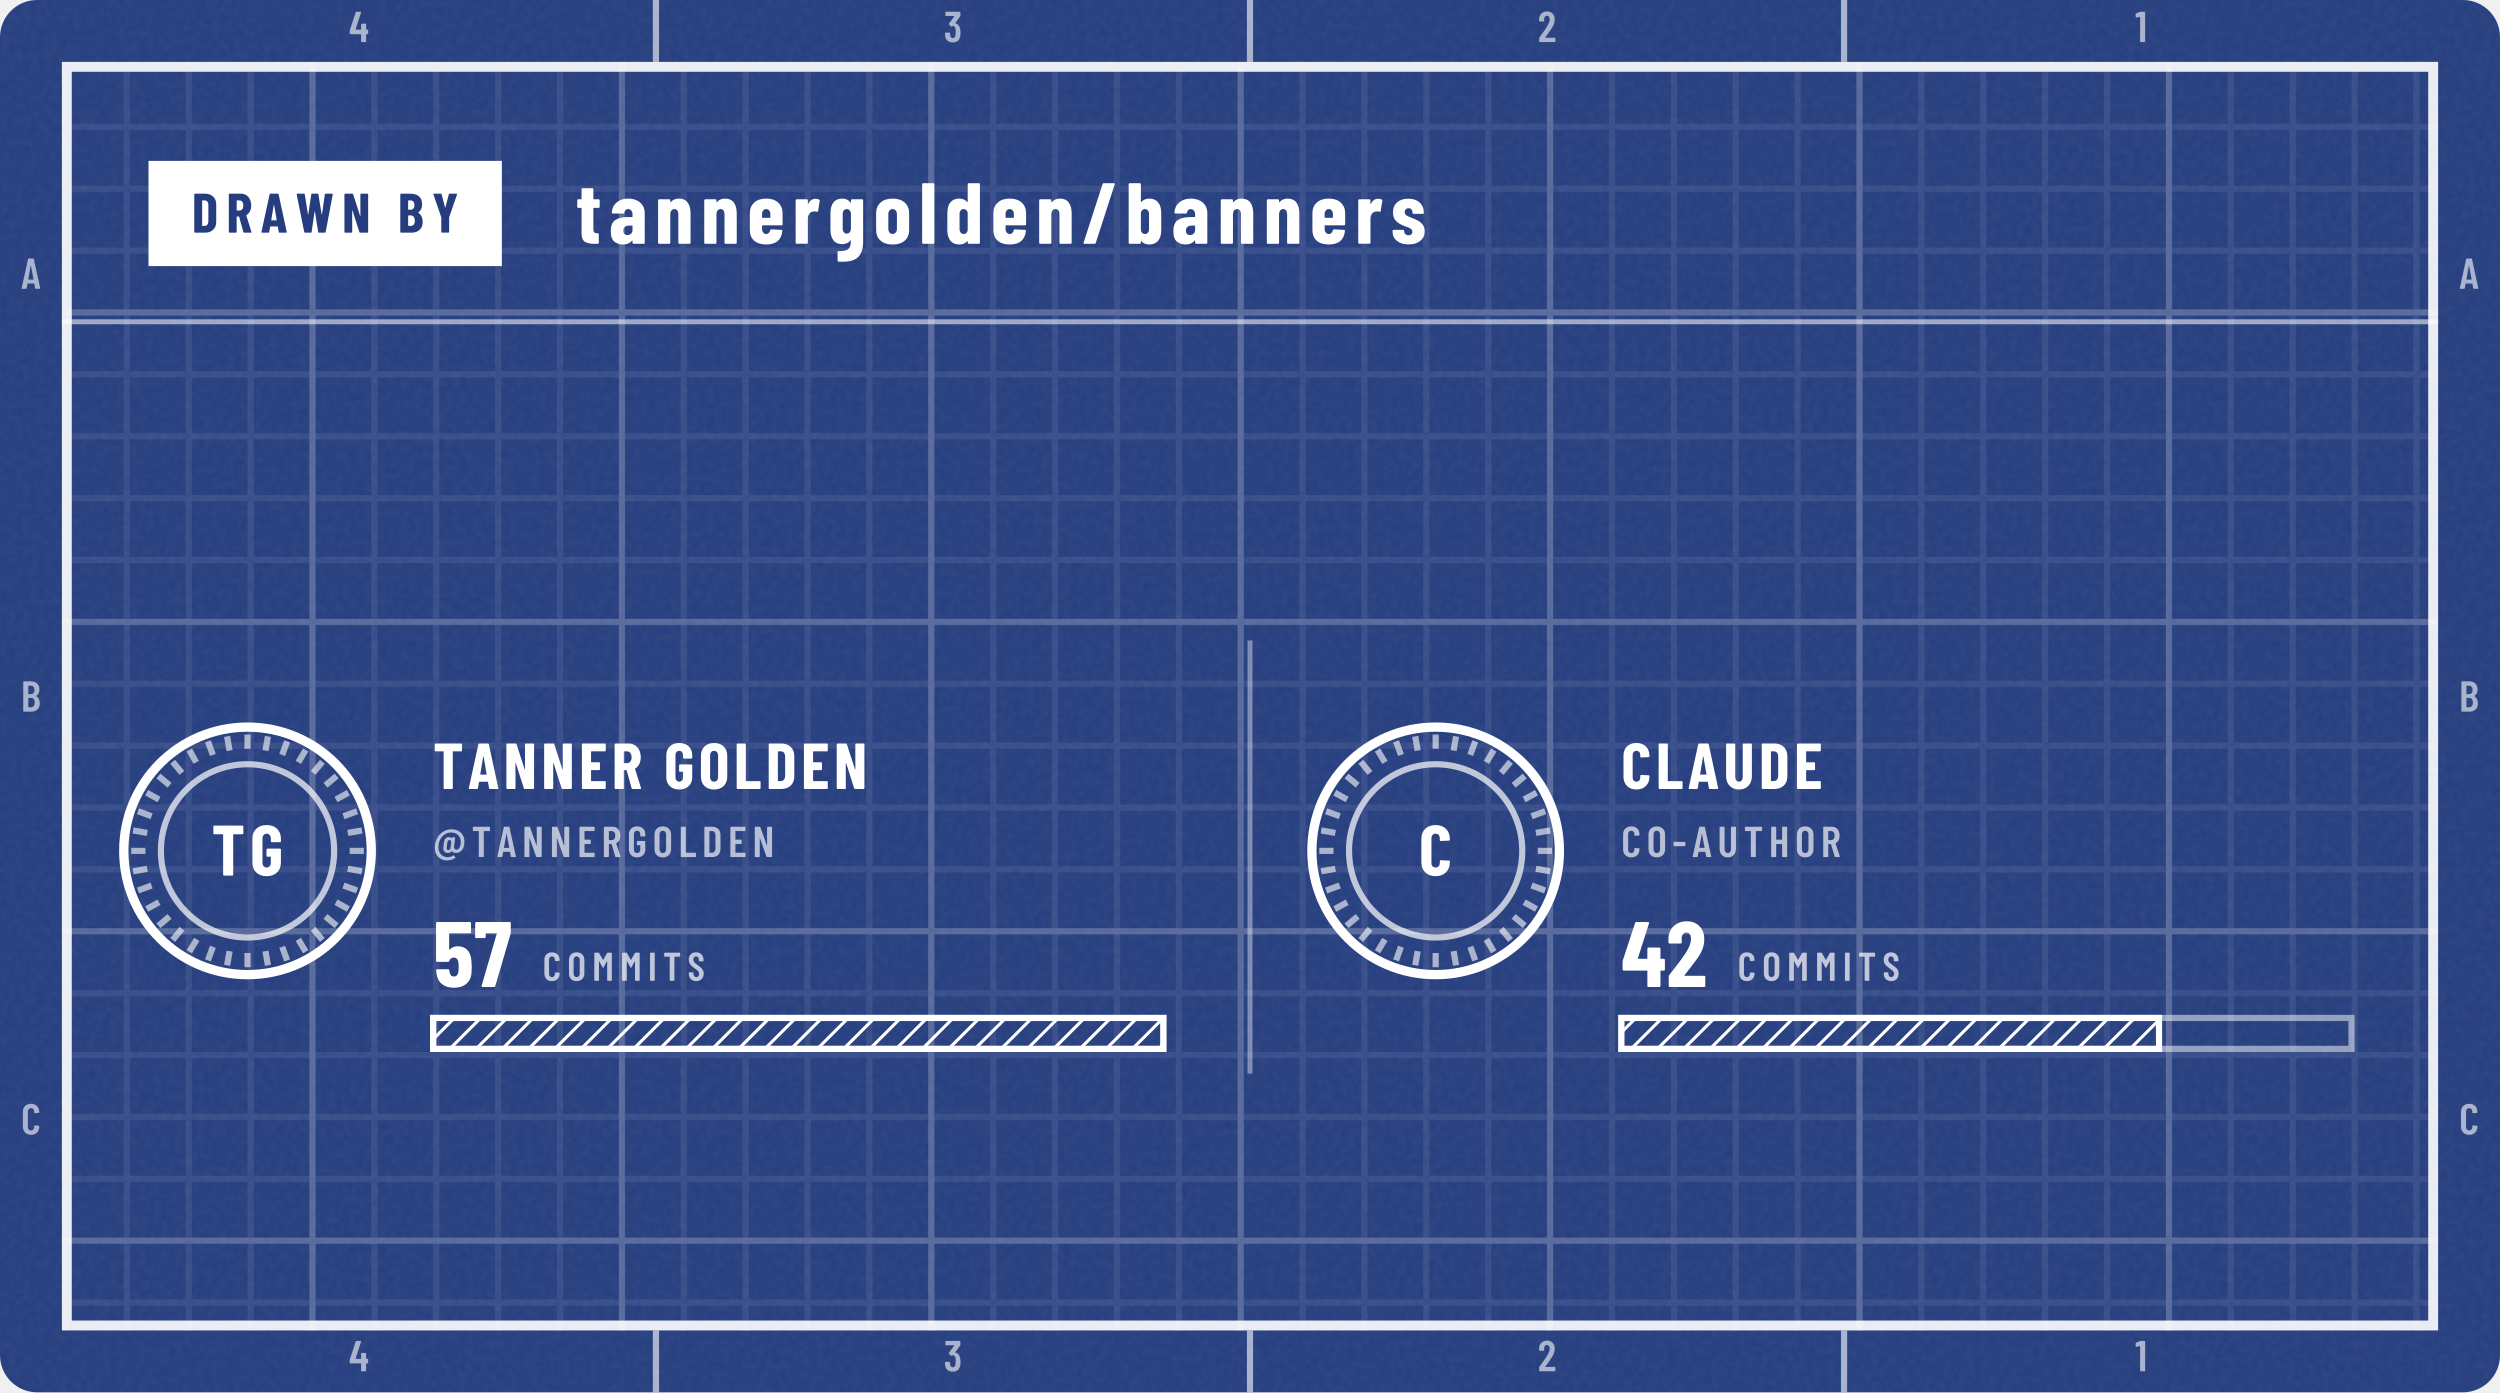
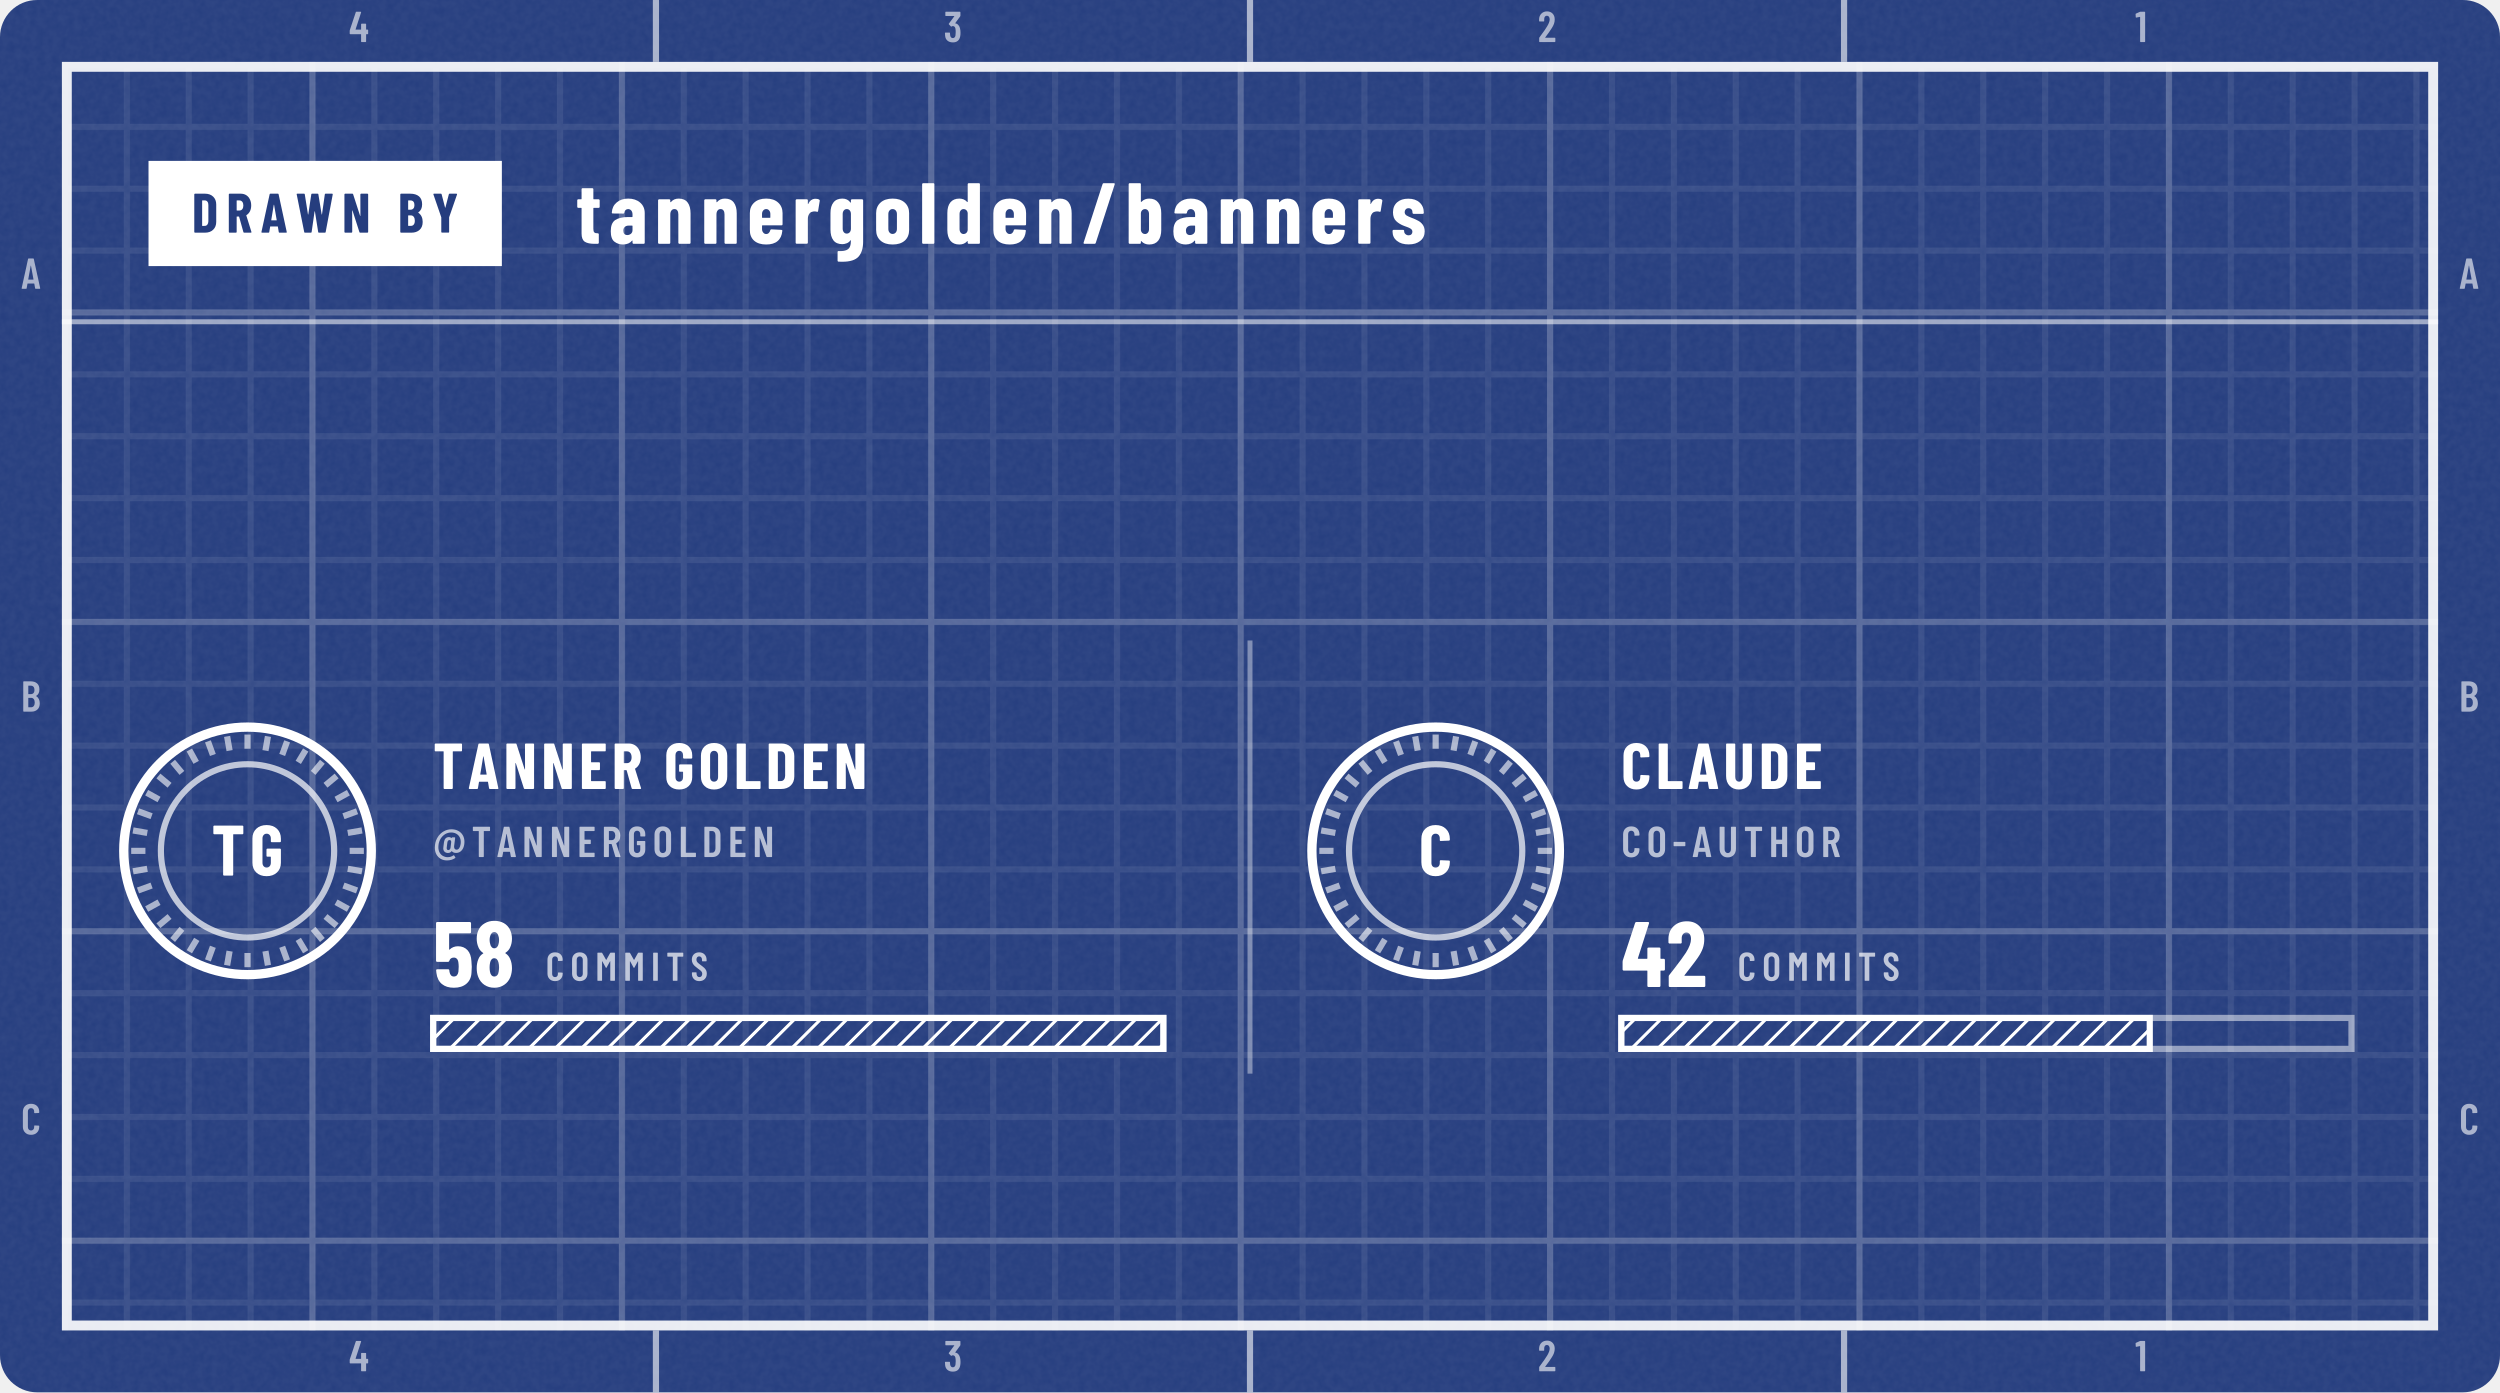
<svg xmlns="http://www.w3.org/2000/svg" width="404" height="225" viewBox="0 0 404 225" role="img" aria-labelledby="t d">
  <defs>
    <clipPath id="kc1">
      <rect x="0" y="0" width="404" height="225" rx="6" />
    </clipPath>
    <filter id="kn2" x="0" y="0" width="100%" height="100%">
      <feTurbulence type="fractalNoise" baseFrequency=".85" numOctaves="2" stitchTiles="stitch" />
      <feColorMatrix values="0 0 0 0 1 0 0 0 0 1 0 0 0 0 1 0 0 0 0.06 0" />
    </filter>
    <pattern id="kp3" width="10" height="10" patternUnits="userSpaceOnUse">
      <path d="M10 .5H.5V10" fill="none" stroke="#FFFFFF" stroke-opacity="0.075" />
    </pattern>
    <pattern id="kp4" width="50" height="50" patternUnits="userSpaceOnUse">
      <path d="M50 .5H.5V50" fill="none" stroke="#FFFFFF" stroke-opacity="0.16" />
    </pattern>
    <clipPath id="kc5">
      <rect x="10" y="10" width="384" height="205" />
    </clipPath>
    <pattern id="kh6" width="3" height="3" patternUnits="userSpaceOnUse" patternTransform="rotate(45)">
      <path d="M0 0V3" stroke="#FFFFFF" stroke-width="1" stroke-opacity="1" />
    </pattern>
    <path id="m45" d="M27 263V339Q27 344 30 348Q34 351 39 351H286Q291 351 294 348Q298 344 298 339V263Q298 258 294 254Q291 251 286 251H39Q34 251 30 254Q27 258 27 263Z" />
    <path id="m49" d="M122 700H218Q223 700 226 696Q230 693 230 688V12Q230 7 226 4Q223 0 218 0H126Q121 0 118 4Q114 7 114 12V576Q114 578 112 580Q111 582 109 581L27 565H24Q13 565 13 576L10 643Q10 653 18 657L107 697Q114 700 122 700Z" />
    <path id="m50" d="M173 100H392Q397 100 400 96Q404 93 404 88V12Q404 7 400 4Q397 0 392 0H43Q38 0 34 4Q31 7 31 12V92Q31 101 36 107L75 160Q114 212 152 266Q189 320 215 363Q273 459 273 522Q273 562 256 585Q238 608 209 608Q180 608 163 586Q146 563 147 526V487Q147 482 144 478Q140 475 135 475H41Q36 475 32 478Q29 482 29 487V530Q33 610 84 659Q134 708 214 708Q293 708 342 656Q390 605 390 521Q390 471 373 422Q356 373 319 317Q294 277 260 229Q225 181 214 166Q184 126 170 106Q168 104 169 102Q170 100 173 100Z" />
    <path id="m51" d="M387 218Q387 169 380 134Q368 66 326 29Q283 -8 210 -8Q134 -8 86 32Q38 73 32 143Q30 165 28 207Q28 219 40 219H132Q144 219 144 207Q146 173 148 156Q153 125 169 108Q185 92 210 92Q234 92 250 108Q266 123 271 152Q276 182 276 230Q276 281 269 315Q263 341 248 355Q233 369 210 369Q195 369 183 360Q177 356 174 356Q172 356 166 360L119 408Q115 412 115 417Q115 421 118 425L243 595Q245 597 244 599Q242 601 239 601H49Q44 601 40 604Q37 608 37 613V688Q37 693 40 696Q44 700 49 700H373Q378 700 382 696Q385 693 385 688V609Q385 602 380 594L266 438Q262 432 268 431Q309 426 338 392Q368 358 378 307Q387 267 387 218Z" />
    <path id="m52" d="M443 275V194Q443 189 440 186Q436 182 431 182H401Q396 182 396 177V12Q396 7 392 4Q389 0 384 0H292Q287 0 284 4Q280 7 280 12V177Q280 182 275 182H29Q24 182 20 186Q17 189 17 194V259Q17 268 19 274L158 690Q161 700 171 700H271Q277 700 280 696Q283 693 281 686L153 293Q152 287 157 287H275Q280 287 280 292V412Q280 417 284 420Q287 424 292 424H384Q389 424 392 420Q396 417 396 412V292Q396 287 401 287H431Q436 287 440 284Q443 280 443 275Z" />
    <path id="m64" d="M722 352Q722 327 719 301Q706 204 655 150Q604 95 529 95Q465 95 431 135Q427 138 424 134Q409 113 387 104Q365 94 343 94Q292 94 262 124Q233 154 233 201Q233 218 238 250L242 283Q244 307 250 347Q268 461 367 461Q380 461 394 456Q409 451 421 440Q428 435 428 442V444Q429 455 441 455H497Q509 455 508 442L484 258Q483 252 483 240Q483 206 499 188Q515 170 541 170Q577 170 602 206Q626 243 634 303Q637 326 637 346Q637 413 609 463Q581 513 530 540Q480 567 414 567Q342 567 279 530Q216 492 174 426Q132 359 122 275Q119 251 119 229Q119 156 149 104Q179 51 228 24Q277 -3 333 -3Q408 -3 468 39Q473 42 476 42Q482 42 485 36L511 -6Q513 -9 513 -14Q513 -19 508 -23Q472 -48 424 -63Q375 -78 319 -78Q239 -78 175 -42Q111 -5 74 62Q38 130 38 221Q38 253 42 280Q55 384 109 466Q163 549 246 595Q328 641 422 641Q510 641 578 605Q646 569 684 504Q722 438 722 352ZM400 212 403 233 404 243 414 326 416 343Q419 365 408 379Q398 393 379 393Q360 393 346 379Q332 365 329 343L326 322Q320 283 320 276L312 212Q311 188 321 174Q331 161 350 161Q369 161 382 175Q396 189 400 212Z" />
    <path id="m65" d="M325 11 306 116Q306 121 300 121H154Q148 121 148 116L129 11Q128 0 116 0H25Q11 0 14 13L162 689Q164 700 175 700H281Q292 700 294 689L442 13V9Q442 0 431 0H338Q326 0 325 11ZM171 212H282Q288 212 287 217L229 533Q228 536 226 536Q224 536 223 533L166 217Q165 212 171 212Z" />
    <path id="m66" d="M242 0H66Q61 0 58 4Q54 7 54 12V688Q54 693 58 696Q61 700 66 700H224Q319 700 373 652Q427 604 427 512Q427 409 354 365Q349 362 352 359Q391 334 413 292Q435 250 435 192Q435 100 382 50Q328 0 242 0ZM170 595V409Q170 404 175 404H226Q267 404 290 429Q313 454 313 500Q313 548 290 574Q267 600 226 600H175Q170 600 170 595ZM319 208Q319 260 296 290Q273 319 233 319H175Q170 319 170 314V106Q170 101 175 101H233Q273 101 296 129Q319 157 319 208Z" />
    <path id="m67" d="M42 180V521Q42 607 94 658Q145 708 230 708Q316 708 368 658Q420 607 420 521V509Q420 504 416 500Q413 496 408 496L315 492Q303 492 303 504V529Q303 564 283 586Q263 608 230 608Q198 608 178 586Q158 564 158 529V171Q158 136 178 114Q198 92 230 92Q263 92 283 114Q303 136 303 171V196Q303 201 306 204Q310 208 315 208L408 204Q413 204 416 200Q420 197 420 192V180Q420 95 368 44Q316 -8 230 -8Q145 -8 94 44Q42 95 42 180Z" />
    <path id="m68" d="M54 12V688Q54 693 58 696Q61 700 66 700H237Q323 700 374 648Q426 596 426 509V191Q426 104 374 52Q323 0 237 0H66Q61 0 58 4Q54 7 54 12ZM175 100 235 101Q268 101 288 128Q309 154 310 198V502Q310 547 290 574Q269 600 234 600H175Q170 600 170 595V105Q170 100 175 100Z" />
    <path id="m69" d="M391 600H175Q170 600 170 595V406Q170 401 175 401H303Q308 401 312 398Q315 394 315 389V312Q315 307 312 304Q308 300 303 300H175Q170 300 170 295V105Q170 100 175 100H391Q396 100 400 96Q403 93 403 88V12Q403 7 400 4Q396 0 391 0H66Q61 0 58 4Q54 7 54 12V688Q54 693 58 696Q61 700 66 700H391Q396 700 400 696Q403 693 403 688V612Q403 607 400 604Q396 600 391 600Z" />
    <path id="m71" d="M42 173V527Q42 609 94 658Q145 708 230 708Q315 708 368 658Q420 609 420 526V487Q420 482 416 478Q413 475 408 475H316Q311 475 308 478Q304 482 304 487V528Q304 564 284 586Q263 608 230 608Q197 608 177 586Q157 564 157 528V172Q157 136 177 114Q197 92 230 92Q263 92 284 114Q304 136 304 172V268Q304 273 299 273H238Q233 273 230 276Q226 280 226 285V358Q226 363 230 366Q233 370 238 370H408Q413 370 416 366Q420 363 420 358V173Q420 91 368 42Q315 -8 230 -8Q145 -8 94 42Q42 91 42 173Z" />
    <path id="m72" d="M319 700H411Q416 700 420 696Q423 693 423 688V12Q423 7 420 4Q416 0 411 0H319Q314 0 310 4Q307 7 307 12V295Q307 300 302 300H175Q170 300 170 295V12Q170 7 166 4Q163 0 158 0H66Q61 0 58 4Q54 7 54 12V688Q54 693 58 696Q61 700 66 700H158Q163 700 166 696Q170 693 170 688V406Q170 401 175 401H302Q307 401 307 406V688Q307 693 310 696Q314 700 319 700Z" />
    <path id="m73" d="M54 12V688Q54 693 58 696Q61 700 66 700H158Q163 700 166 696Q170 693 170 688V12Q170 7 166 4Q163 0 158 0H66Q61 0 58 4Q54 7 54 12Z" />
    <path id="m76" d="M54 12V688Q54 693 58 696Q61 700 66 700H158Q163 700 166 696Q170 693 170 688V105Q170 100 175 100H391Q396 100 400 96Q403 93 403 88V12Q403 7 400 4Q396 0 391 0H66Q61 0 58 4Q54 7 54 12Z" />
    <path id="m77" d="M383 700H475Q480 700 484 696Q487 693 487 688V12Q487 7 484 4Q480 0 475 0H383Q378 0 374 4Q371 7 371 12V484Q371 488 369 488Q367 488 365 485L278 327Q273 319 269 319Q265 319 260 327L173 485Q171 488 169 488Q167 488 167 484V12Q167 7 164 4Q160 0 155 0H63Q58 0 54 4Q51 7 51 12V688Q51 693 54 696Q58 700 63 700H155Q165 700 170 692L267 521Q270 517 273 521L368 692Q373 700 383 700Z" />
    <path id="m78" d="M350 700H441Q446 700 450 696Q453 693 453 688V12Q453 7 450 4Q446 0 441 0H336Q326 0 323 10L174 434Q173 437 170 436Q168 436 168 433L169 12Q169 7 166 4Q162 0 157 0H66Q61 0 58 4Q54 7 54 12V688Q54 693 58 696Q61 700 66 700H169Q179 700 182 690L332 269Q333 266 336 266Q338 267 338 270V688Q338 693 342 696Q345 700 350 700Z" />
    <path id="m79" d="M42 182V518Q42 604 94 656Q147 708 233 708Q319 708 372 656Q425 604 425 518V182Q425 96 372 44Q319 -8 233 -8Q147 -8 94 44Q42 96 42 182ZM309 177V523Q309 561 288 584Q267 608 233 608Q199 608 178 584Q158 561 158 523V177Q158 139 178 116Q199 92 233 92Q267 92 288 116Q309 139 309 177Z" />
    <path id="m82" d="M318 10 233 297Q231 301 228 301H175Q170 301 170 296V12Q170 7 166 4Q163 0 158 0H66Q61 0 58 4Q54 7 54 12V688Q54 693 58 696Q61 700 66 700H254Q307 700 348 674Q388 649 410 602Q433 556 433 496Q433 434 409 389Q385 344 342 321Q338 320 339 315L437 14Q438 12 438 9Q438 0 427 0H331Q321 0 318 10ZM170 595V396Q170 391 175 391H236Q272 391 294 419Q317 447 317 495Q317 543 294 572Q272 600 236 600H175Q170 600 170 595Z" />
    <path id="m83" d="M34 173V199Q34 204 38 208Q41 211 46 211H137Q142 211 146 208Q149 204 149 199V179Q149 140 168 116Q188 92 219 92Q250 92 270 114Q290 137 290 174Q290 200 279 219Q268 238 248 255Q228 272 184 304Q134 340 104 368Q73 396 52 436Q32 475 32 527Q32 610 82 659Q132 708 214 708Q297 708 348 656Q399 605 399 520V496Q399 491 396 488Q392 484 387 484H297Q292 484 288 488Q285 491 285 496V522Q285 561 266 584Q246 608 214 608Q184 608 165 586Q146 565 146 527Q146 491 166 466Q187 441 247 397Q308 352 339 324Q370 295 387 261Q404 227 404 180Q404 95 353 44Q302 -8 219 -8Q136 -8 85 42Q34 92 34 173Z" />
    <path id="m84" d="M425 688V612Q425 607 422 604Q418 600 413 600H286Q281 600 281 595V12Q281 7 278 4Q274 0 269 0H177Q172 0 168 4Q165 7 165 12V595Q165 600 160 600H40Q35 600 32 604Q28 607 28 612V688Q28 693 32 696Q35 700 40 700H413Q418 700 422 696Q425 693 425 688Z" />
    <path id="m85" d="M50 194V688Q50 693 54 696Q57 700 62 700H154Q159 700 162 696Q166 693 166 688V182Q166 142 186 117Q206 92 239 92Q272 92 292 117Q312 142 312 182V688Q312 693 316 696Q319 700 324 700H416Q421 700 424 696Q428 693 428 688V194Q428 103 376 48Q324 -8 239 -8Q153 -8 102 48Q50 103 50 194Z" />
    <path id="n47" d="M18 14 237 690Q240 700 250 700H367Q373 700 376 696Q379 693 377 686L158 10Q155 0 145 0H28Q22 0 19 4Q16 7 18 14Z" />
    <path id="n50" d="M200 121H409Q414 121 418 118Q421 114 421 109V12Q421 7 418 4Q414 0 409 0H39Q34 0 30 4Q27 7 27 12V113Q27 122 32 128Q72 181 88 200Q176 313 213 371Q267 457 267 516Q267 550 254 568Q240 587 217 587Q194 587 180 568Q166 550 167 521V480Q167 475 164 472Q160 468 155 468H36Q31 468 28 472Q24 475 24 480V527Q28 609 83 658Q138 708 223 708Q307 708 358 655Q410 602 410 515Q410 463 394 416Q377 369 340 315Q312 274 244 187L197 127Q195 125 196 123Q197 121 200 121Z" />
    <path id="n52" d="M470 292V189Q470 184 466 180Q463 177 458 177H427Q422 177 422 172V12Q422 7 418 4Q415 0 410 0H293Q288 0 284 4Q281 7 281 12V172Q281 177 276 177H26Q21 177 18 180Q14 184 14 189V271Q14 280 16 286L149 690Q152 700 162 700H289Q295 700 298 696Q301 693 299 686L179 310Q178 304 183 304H276Q281 304 281 309V413Q281 418 284 422Q288 425 293 425H410Q415 425 418 422Q422 418 422 413V309Q422 304 427 304H458Q463 304 466 300Q470 297 470 292Z" />
    <path id="n53" d="M416 218Q416 185 413 155Q409 78 358 35Q308 -8 223 -8Q143 -8 94 32Q45 72 35 151L32 179Q32 191 44 191H161Q173 191 174 179Q174 173 176 163Q185 113 223 113Q243 113 256 126Q268 140 272 164Q275 190 275 219Q275 240 271 270Q267 293 254 305Q242 317 223 317Q185 317 174 282Q171 271 161 271H43Q38 271 34 274Q31 278 31 283V688Q31 693 34 696Q38 700 43 700H396Q401 700 404 696Q408 693 408 688V591Q408 586 404 582Q401 579 396 579H177Q172 579 172 574V406Q172 403 174 402Q176 401 178 404Q195 421 218 430Q241 439 267 439Q331 439 370 397Q408 355 412 280Q416 242 416 218Z" />
-     <path id="n55" d="M83 14 246 573Q248 579 242 579H132Q127 579 127 574V539Q127 534 124 530Q120 527 115 527H25Q20 527 16 530Q13 534 13 539L14 688Q14 693 18 696Q21 700 26 700H385Q390 700 394 696Q397 693 397 688V586Q397 582 395 572L230 10Q227 0 217 0H93Q87 0 84 4Q81 8 83 14Z" />
+     <path id="n56" d="M341 362Q374 341 390 303Q410 260 410 202Q410 156 394 110Q373 55 327 24Q281 -8 220 -8Q159 -8 113 23Q67 54 46 110Q30 151 30 202Q30 258 48 300Q62 338 99 361Q105 364 99 367Q64 391 49 427Q30 471 30 520Q30 574 49 613Q70 660 116 686Q161 713 220 713Q278 713 323 688Q368 662 390 614Q410 572 410 520Q410 471 391 428Q376 392 340 369Q336 365 341 362ZM169 507Q169 484 176 461Q180 441 192 429Q203 417 220 417Q237 417 249 430Q261 442 265 462Q271 482 271 506Q271 532 264 550Q259 569 248 580Q236 592 220 592Q203 592 192 580Q180 569 175 548Q169 530 169 507ZM271 211Q271 241 265 263Q260 285 248 298Q237 310 220 310Q202 310 190 297Q178 284 174 261Q169 238 169 213Q169 185 173 165Q177 141 189 127Q201 113 220 113Q239 113 252 128Q264 142 267 167Q271 193 271 211Z" />
    <path id="n65" d="M325 11 309 107Q309 112 303 112H176Q170 112 170 107L154 11Q153 0 141 0H24Q11 0 14 13L161 689Q163 700 174 700H309Q320 700 322 689L468 13L469 9Q469 0 458 0H338Q326 0 325 11ZM194 221H284Q289 221 288 226L241 499Q240 502 238 502Q236 502 235 499L190 226Q190 221 194 221Z" />
    <path id="n66" d="M245 0H56Q51 0 48 4Q44 7 44 12V688Q44 693 48 696Q51 700 56 700H223Q323 700 380 652Q436 604 436 509Q436 410 368 365Q364 362 367 359Q446 303 446 193Q446 100 390 50Q334 0 245 0ZM185 574V417Q185 412 190 412H226Q260 412 279 434Q298 455 298 494Q298 535 280 557Q261 579 226 579H190Q185 579 185 574ZM305 214Q305 258 286 284Q267 310 235 310H190Q185 310 185 305V127Q185 122 190 122H234Q267 122 286 146Q305 170 305 214Z" />
    <path id="n67" d="M34 189V513Q34 602 88 655Q143 708 233 708Q324 708 378 655Q433 602 433 513V502Q433 497 430 494Q426 490 421 490L304 485Q292 485 292 496V522Q292 551 276 569Q260 587 233 587Q207 587 191 569Q175 551 175 522V177Q175 148 191 130Q207 113 233 113Q260 113 276 130Q292 148 292 177V204Q292 209 296 212Q299 216 304 216L421 211Q426 211 430 208Q433 204 433 199V189Q433 99 378 46Q323 -8 233 -8Q143 -8 88 46Q34 99 34 189Z" />
    <path id="n68" d="M44 12V688Q44 693 48 696Q51 700 56 700H237Q328 700 383 647Q438 594 438 506V194Q438 106 383 53Q328 0 237 0H56Q51 0 48 4Q44 7 44 12ZM190 121 235 122Q262 123 279 145Q296 167 297 203V497Q297 535 280 557Q263 579 234 579H190Q185 579 185 574V126Q185 121 190 121Z" />
    <path id="n69" d="M399 579H190Q185 579 185 574V416Q185 411 190 411H310Q315 411 318 408Q322 404 322 399V302Q322 297 318 294Q315 290 310 290H190Q185 290 185 285V126Q185 121 190 121H399Q404 121 408 118Q411 114 411 109V12Q411 7 408 4Q404 0 399 0H56Q51 0 48 4Q44 7 44 12V688Q44 693 48 696Q51 700 56 700H399Q404 700 408 696Q411 693 411 688V591Q411 586 408 582Q404 579 399 579Z" />
    <path id="n71" d="M34 181V519Q34 605 88 656Q143 708 233 708Q323 708 378 656Q433 604 433 518V480Q433 475 430 472Q426 468 421 468H304Q299 468 296 472Q292 475 292 480V520Q292 550 276 568Q260 587 233 587Q207 587 191 568Q175 550 175 520V180Q175 150 191 132Q207 113 233 113Q260 113 276 132Q292 150 292 180V260Q292 265 287 265H243Q238 265 234 268Q231 272 231 277V366Q231 371 234 374Q238 378 243 378H421Q426 378 430 374Q433 371 433 366V181Q433 95 378 44Q323 -8 233 -8Q143 -8 88 44Q34 95 34 181Z" />
    <path id="n76" d="M44 12V688Q44 693 48 696Q51 700 56 700H173Q178 700 182 696Q185 693 185 688V126Q185 121 190 121H400Q405 121 408 118Q412 114 412 109V12Q412 7 408 4Q405 0 400 0H56Q51 0 48 4Q44 7 44 12Z" />
    <path id="n78" d="M342 700H458Q463 700 466 696Q470 693 470 688V12Q470 7 466 4Q463 0 458 0H326Q316 0 313 10L189 397Q188 400 186 400Q183 399 183 396L184 12Q184 7 180 4Q177 0 172 0H56Q51 0 48 4Q44 7 44 12V688Q44 693 48 696Q51 700 56 700H187Q197 700 200 690L325 303Q326 300 328 300Q331 301 331 304L330 688Q330 693 334 696Q337 700 342 700Z" />
    <path id="n79" d="M34 190V510Q34 600 89 654Q144 708 236 708Q328 708 384 654Q439 600 439 510V190Q439 100 384 46Q328 -8 236 -8Q144 -8 89 46Q34 100 34 190ZM298 184V516Q298 548 281 568Q264 587 236 587Q208 587 192 568Q175 548 175 516V184Q175 152 192 132Q208 113 236 113Q264 113 281 132Q298 152 298 184Z" />
    <path id="n82" d="M306 10 229 286Q227 290 224 290H190Q185 290 185 285V12Q185 7 182 4Q178 0 173 0H56Q51 0 48 4Q44 7 44 12V688Q44 693 48 696Q51 700 56 700H258Q313 700 356 674Q399 647 422 599Q446 551 446 489Q446 430 424 385Q401 340 361 315Q359 314 358 312Q357 311 358 309L450 14L451 10Q451 0 440 0H320Q309 0 306 10ZM185 574V403Q185 398 190 398H235Q266 398 286 422Q305 447 305 488Q305 530 286 554Q266 579 235 579H190Q185 579 185 574Z" />
    <path id="n84" d="M444 688V591Q444 586 440 582Q437 579 432 579H307Q302 579 302 574V12Q302 7 298 4Q295 0 290 0H173Q168 0 164 4Q161 7 161 12V574Q161 579 156 579H36Q31 579 28 582Q24 586 24 591V688Q24 693 28 696Q31 700 36 700H432Q437 700 440 696Q444 693 444 688Z" />
    <path id="n85" d="M41 199V688Q41 693 44 696Q48 700 53 700H170Q175 700 178 696Q182 693 182 688V185Q182 153 198 133Q214 113 240 113Q266 113 282 133Q297 153 297 185V688Q297 693 300 696Q304 700 309 700H426Q431 700 434 696Q438 693 438 688V199Q438 105 384 48Q329 -8 240 -8Q150 -8 96 48Q41 105 41 199Z" />
    <path id="n87" d="M156 11 21 687 20 691Q20 700 31 700H153Q165 700 166 689L223 329Q224 325 226 325Q228 325 229 329L283 689Q284 700 296 700H397Q409 700 410 689L469 329Q470 325 472 325Q474 325 475 329L526 689Q527 700 539 700H657Q670 700 668 687L541 11Q540 0 528 0H420Q408 0 407 11L348 381Q347 385 345 385Q343 385 342 381L289 11Q288 0 276 0H169Q158 0 156 11Z" />
    <path id="n89" d="M166 13V273L165 279L25 686Q24 688 24 691Q24 700 35 700H158Q169 700 172 690L234 451Q235 448 237 448Q239 448 240 451L302 690Q305 700 316 700H439Q445 700 448 696Q451 693 449 686L308 279L307 273V13Q307 8 304 4Q300 1 295 1H178Q173 1 170 4Q166 8 166 13Z" />
    <path id="n97" d="M415 355V12Q415 7 412 4Q408 0 403 0H286Q281 0 278 4Q274 7 274 12V34Q274 37 272 38Q270 39 268 36Q235 -6 166 -8Q108 -8 66 24Q23 56 23 146Q23 239 74 274Q126 309 223 309H269Q274 309 274 314V339Q274 366 260 384Q245 401 223 401Q206 401 194 390Q183 380 180 361Q179 349 167 349L47 350Q35 350 35 362Q40 435 92 478Q144 522 224 522Q309 522 362 476Q415 430 415 355ZM274 158V205Q274 210 269 210H228Q201 210 184 194Q168 179 168 152Q168 127 180 114Q193 101 214 101Q237 101 256 116Q274 132 274 158Z" />
    <path id="n98" d="M414 354V160Q414 81 379 36Q344 -8 275 -8Q219 -8 185 30Q183 32 181 32Q179 31 179 28V12Q179 7 176 4Q172 0 167 0H50Q45 0 42 4Q38 7 38 12V688Q38 693 42 696Q45 700 50 700H167Q172 700 176 696Q179 693 179 688V485Q179 483 181 483Q185 483 189 488Q223 522 275 522Q343 522 378 478Q414 435 414 354ZM226 401Q208 401 195 389Q182 377 179 357V157Q182 137 195 125Q208 113 226 113Q247 113 260 129Q273 145 273 170V344Q273 369 260 385Q247 401 226 401Z" />
    <path id="n100" d="M278 700H395Q400 700 404 696Q407 693 407 688V12Q407 7 404 4Q400 0 395 0H278Q273 0 270 4Q266 7 266 12V28Q266 31 264 32Q262 32 260 30Q226 -8 170 -8Q101 -8 66 36Q31 81 31 160V354Q31 435 66 478Q102 522 170 522Q192 522 216 514Q240 505 260 483Q262 481 264 482Q266 482 266 485V688Q266 693 270 696Q273 700 278 700ZM266 157V357Q263 377 250 389Q237 401 219 401Q198 401 185 385Q172 369 172 344V170Q172 145 185 129Q198 113 219 113Q237 113 250 125Q263 137 266 157Z" />
    <path id="n101" d="M397 213H177Q172 213 172 208V171Q172 146 186 130Q199 113 220 113Q239 113 251 126Q263 138 267 157Q270 167 280 167L395 161Q400 161 404 158Q407 154 406 148Q399 71 352 32Q306 -8 220 -8Q131 -8 81 36Q31 81 31 160V354Q31 430 82 476Q132 522 220 522Q308 522 358 476Q409 430 409 354V225Q409 220 406 216Q402 213 397 213ZM172 344V305Q172 300 177 300H263Q268 300 268 305V344Q268 369 254 385Q241 401 220 401Q199 401 186 385Q172 369 172 344Z" />
    <path id="n103" d="M279 514H396Q401 514 404 510Q408 507 408 502V24Q408 -87 356 -147Q303 -207 167 -207Q140 -207 125 -206Q113 -205 113 -193V-95Q113 -82 126 -84Q185 -86 216 -72Q246 -59 256 -32Q267 -5 267 39Q267 42 265 42Q263 42 261 39Q243 15 218 6Q192 -4 168 -4Q99 -4 65 40Q31 85 31 164V354Q31 435 66 478Q100 522 168 522Q229 522 261 477Q263 474 265 475Q267 476 267 479V502Q267 507 270 510Q274 514 279 514ZM267 175V344Q267 369 254 385Q240 401 219 401Q198 401 185 385Q172 369 172 344V175Q172 150 185 134Q198 118 219 118Q240 118 254 134Q267 150 267 175Z" />
    <path id="n108" d="M34 12V688Q34 693 38 696Q41 700 46 700H163Q168 700 172 696Q175 693 175 688V12Q175 7 172 4Q168 0 163 0H46Q41 0 38 4Q34 7 34 12Z" />
    <path id="n110" d="M413 351V12Q413 7 410 4Q406 0 401 0H284Q279 0 276 4Q272 7 272 12V340Q272 369 260 385Q249 401 227 401Q204 401 192 384Q179 368 179 338V12Q179 7 176 4Q172 0 167 0H50Q45 0 42 4Q38 7 38 12V502Q38 507 42 510Q45 514 50 514H167Q172 514 176 510Q179 507 179 502V483Q179 480 182 480Q184 480 188 484Q220 522 277 522Q345 522 379 477Q413 432 413 351Z" />
    <path id="n111" d="M31 160V354Q31 430 82 476Q133 522 221 522Q310 522 361 476Q412 430 412 354V160Q412 82 362 37Q311 -8 221 -8Q132 -8 82 37Q31 82 31 160ZM271 171V344Q271 369 257 385Q243 401 221 401Q199 401 186 385Q172 369 172 344V171Q172 146 186 130Q199 114 221 114Q243 114 257 130Q271 146 271 171Z" />
    <path id="n114" d="M310 510Q318 505 316 495L297 378Q296 367 283 370Q272 374 256 374Q241 374 230 370Q207 366 193 342Q179 319 179 288V13Q179 8 176 4Q172 1 167 1H50Q45 1 42 4Q38 8 38 13V502Q38 507 42 510Q45 514 50 514H167Q172 514 176 510Q179 507 179 502V463Q179 459 180 458Q182 458 184 461Q211 520 268 520Q295 520 310 510Z" />
    <path id="n115" d="M24 142V149Q24 154 28 158Q31 161 36 161H146Q151 161 154 158Q158 154 158 149V146Q158 125 173 112Q188 98 210 98Q230 98 242 110Q253 121 253 139Q253 161 234 174Q215 186 192 194Q168 203 159 206Q104 226 66 262Q29 297 29 364Q29 437 77 479Q125 521 205 521Q288 521 336 477Q385 433 385 358Q385 353 382 350Q378 346 373 346H266Q261 346 258 350Q254 353 254 358V366Q254 386 242 398Q229 411 209 411Q188 411 176 398Q164 384 164 366Q164 342 184 328Q205 315 247 299Q290 283 320 266Q351 250 373 220Q395 189 395 143Q395 74 344 34Q294 -7 210 -7Q125 -7 74 34Q24 74 24 142Z" />
    <path id="n116" d="M260 415H204Q199 415 199 410V172Q199 143 210 132Q221 121 243 122H250Q255 122 258 118Q262 115 262 110V12Q262 7 258 4Q255 0 250 0H210Q137 0 100 24Q63 49 63 118V410Q63 415 58 415H25Q20 415 16 418Q13 422 13 427V502Q13 507 16 510Q20 514 25 514H58Q63 514 63 519V630Q63 635 66 638Q70 642 75 642H187Q192 642 196 638Q199 635 199 630V519Q199 514 204 514H260Q265 514 268 510Q272 507 272 502V427Q272 422 268 418Q265 415 260 415Z" />
  </defs>
  <rect y="0" width="404" height="225" rx="6" fill="#253D7E" />
  <rect y="0" width="404" height="225" clip-path="url(#kc1)" filter="url(#kn2)" />
  <g clip-path="url(#kc5)">
    <rect y="0" width="404" height="225" fill="url(#kp3)" />
    <rect y="0" width="404" height="225" fill="url(#kp4)" />
  </g>
  <rect x="10.8" y="10.8" width="382.4" height="203.4" fill="none" stroke="#FFFFFF" stroke-opacity="0.9" stroke-width="1.6" />
  <path d="M106 0V10M106 215V225M202 0V10M202 215V225M298 0V10M298 215V225" stroke="#FFFFFF" stroke-opacity="0.6" />
  <g transform="scale(0.007 -0.007)" fill="#FFFFFF" fill-opacity="0.6">
    <use href="#m52" x="8056" y="-971" />
    <use href="#m52" x="8056" y="-31657" />
    <use href="#m51" x="21787" y="-971" />
    <use href="#m51" x="21787" y="-31657" />
    <use href="#m50" x="35502" y="-971" />
    <use href="#m50" x="35502" y="-31657" />
    <use href="#m49" x="49292" y="-971" />
    <use href="#m49" x="49292" y="-31657" />
    <use href="#m65" x="486" y="-6667" />
    <use href="#m65" x="56772" y="-6667" />
    <use href="#m66" x="483" y="-16429" />
    <use href="#m66" x="56769" y="-16429" />
    <use href="#m67" x="486" y="-26190" />
    <use href="#m67" x="56772" y="-26190" />
  </g>
  <rect x="24" y="26" width="57.1" height="17" fill="#FFFFFF" />
  <g transform="translate(31 37.6) scale(0.009 -0.009)" fill="#253D7E">
    <use href="#n68" x="0" />
    <use href="#n82" x="620" />
    <use href="#n65" x="1236" />
    <use href="#n87" x="1862" />
    <use href="#n78" x="2696" />
    <use href="#n66" x="3699" />
    <use href="#n89" x="4313" />
  </g>
  <g transform="translate(93.1 39.4) scale(0.014 -0.014)" fill="#FFFFFF">
    <use href="#n116" x="0" />
    <use href="#n97" x="377" />
    <use href="#n110" x="908" />
    <use href="#n110" x="1441" />
    <use href="#n101" x="1974" />
    <use href="#n114" x="2496" />
    <use href="#n103" x="2905" />
    <use href="#n111" x="3432" />
    <use href="#n108" x="3960" />
    <use href="#n100" x="4254" />
    <use href="#n101" x="4785" />
    <use href="#n110" x="5307" />
    <use href="#n47" x="5840" />
    <use href="#n98" x="6340" />
    <use href="#n97" x="6871" />
    <use href="#n110" x="7403" />
    <use href="#n110" x="7935" />
    <use href="#n101" x="8468" />
    <use href="#n114" x="8990" />
    <use href="#n115" x="9400" />
  </g>
  <path d="M10 52H394" fill="none" stroke="#FFFFFF" stroke-opacity="0.55" stroke-width=".8" />
  <circle cx="40" cy="137.5" r="20" fill="none" stroke="#FFFFFF" stroke-width="1.5" />
  <circle cx="40" cy="137.5" r="14" fill="none" stroke="#FFFFFF" stroke-opacity="0.7" />
  <path d="M56.5 137.5L58.8 137.5M56.2 140.4L58.5 140.8M55.5 143.1L57.7 143.9M54.3 145.8L56.3 146.9M52.6 148.1L54.4 149.6M50.6 150.1L52.1 151.9M48.2 151.8L49.4 153.8M45.6 153L46.4 155.2M42.9 153.7L43.3 156M40 154L40 156.3M37.1 153.7L36.7 156M34.4 153L33.6 155.2M31.8 151.8L30.6 153.8M29.4 150.1L27.9 151.9M27.4 148.1L25.6 149.6M25.7 145.8L23.7 146.9M24.5 143.1L22.3 143.9M23.8 140.4L21.5 140.8M23.5 137.5L21.2 137.5M23.8 134.6L21.5 134.2M24.5 131.9L22.3 131.1M25.7 129.2L23.7 128.1M27.4 126.9L25.6 125.4M29.4 124.9L27.9 123.1M31.7 123.2L30.6 121.2M34.4 122L33.6 119.8M37.1 121.3L36.7 119M40 121L40 118.7M42.9 121.3L43.3 119M45.6 122L46.4 119.8M48.2 123.2L49.4 121.2M50.6 124.9L52.1 123.1M52.6 126.9L54.4 125.4M54.3 129.2L56.3 128.1M55.5 131.9L57.7 131.1M56.2 134.6L58.5 134.2" fill="none" stroke="#FFFFFF" stroke-opacity="0.6" />
  <g transform="translate(34.2 141.5) scale(0.01154 -0.01154)" fill="#FFFFFF">
    <use href="#n84" x="0" />
    <use href="#n71" x="537" />
  </g>
  <g transform="translate(70 127.5) scale(0.0105 -0.0105)" fill="#FFFFFF">
    <use href="#n84" x="0" />
    <use href="#n65" x="535" />
    <use href="#n78" x="1083" />
    <use href="#n78" x="1664" />
    <use href="#n69" x="2245" />
    <use href="#n82" x="2749" />
    <use href="#n71" x="3554" />
    <use href="#n79" x="4087" />
    <use href="#n76" x="4627" />
    <use href="#n68" x="5120" />
    <use href="#n69" x="5662" />
    <use href="#n78" x="6167" />
  </g>
  <g transform="translate(70 138.5) scale(0.007 -0.007)" fill="#FFFFFF" fill-opacity="0.66">
    <use href="#m64" x="0" />
    <use href="#m84" x="888" />
    <use href="#m65" x="1468" />
    <use href="#m78" x="2053" />
    <use href="#m78" x="2688" />
    <use href="#m69" x="3324" />
    <use href="#m82" x="3887" />
    <use href="#m71" x="4477" />
    <use href="#m79" x="5068" />
    <use href="#m76" x="5663" />
    <use href="#m68" x="6207" />
    <use href="#m69" x="6807" />
    <use href="#m78" x="7371" />
  </g>
  <g transform="translate(70 159.5) scale(0.015 -0.015)" fill="#FFFFFF">
    <use href="#n53" x="0" />
-     <use href="#n55" x="439" />
-   </g>
-   <g transform="translate(87.7 158.5) scale(0.0065 -0.0065)" fill="#FFFFFF" fill-opacity="0.7">
+     <use href="#n56" x="439" />
+   </g>
+   <g transform="translate(88.2 158.5) scale(0.0065 -0.0065)" fill="#FFFFFF" fill-opacity="0.7">
    <use href="#m67" x="0" />
    <use href="#m79" x="611" />
    <use href="#m77" x="1232" />
    <use href="#m77" x="1924" />
    <use href="#m73" x="2615" />
    <use href="#m84" x="2993" />
    <use href="#m83" x="3599" />
  </g>
  <rect x="70" y="164.5" width="118" height="5" fill="none" stroke="#FFFFFF" stroke-opacity="0.5" />
  <rect x="70" y="164.5" width="118" height="5" fill="url(#kh6)" stroke="#FFFFFF" stroke-width="1" />
  <path d="M202 103.5V173.5" fill="none" stroke="#FFFFFF" stroke-opacity="0.4" stroke-width=".8" />
  <circle cx="232" cy="137.5" r="20" fill="none" stroke="#FFFFFF" stroke-width="1.5" />
  <circle cx="232" cy="137.5" r="14" fill="none" stroke="#FFFFFF" stroke-opacity="0.7" />
  <path d="M248.5 137.5L250.8 137.5M248.2 140.4L250.5 140.8M247.5 143.1L249.7 143.9M246.3 145.8L248.3 146.9M244.6 148.1L246.4 149.6M242.6 150.1L244.1 151.9M240.2 151.8L241.4 153.8M237.6 153L238.4 155.2M234.9 153.7L235.3 156M232 154L232 156.3M229.1 153.7L228.7 156M226.4 153L225.6 155.2M223.8 151.8L222.6 153.8M221.4 150.1L219.9 151.9M219.4 148.1L217.6 149.6M217.7 145.8L215.7 146.9M216.5 143.1L214.3 143.9M215.8 140.4L213.5 140.8M215.5 137.5L213.2 137.5M215.8 134.6L213.5 134.2M216.5 131.9L214.3 131.1M217.7 129.2L215.7 128.1M219.4 126.9L217.6 125.4M221.4 124.9L219.9 123.1M223.8 123.2L222.6 121.2M226.4 122L225.6 119.8M229.1 121.3L228.7 119M232 121L232 118.7M234.9 121.3L235.3 119M237.6 122L238.4 119.8M240.2 123.2L241.4 121.2M242.6 124.9L244.1 123.1M244.6 126.9L246.4 125.4M246.3 129.2L248.3 128.1M247.5 131.9L249.7 131.1M248.2 134.6L250.5 134.2" fill="none" stroke="#FFFFFF" stroke-opacity="0.6" />
  <g transform="translate(229.3 141.5) scale(0.01154 -0.01154)" fill="#FFFFFF">
    <use href="#n67" x="0" />
  </g>
  <g transform="translate(262 127.5) scale(0.0105 -0.0105)" fill="#FFFFFF">
    <use href="#n67" x="0" />
    <use href="#n76" x="531" />
    <use href="#n65" x="1023" />
    <use href="#n85" x="1572" />
    <use href="#n68" x="2118" />
    <use href="#n69" x="2660" />
  </g>
  <g transform="translate(262 138.5) scale(0.007 -0.007)" fill="#FFFFFF" fill-opacity="0.66">
    <use href="#m67" x="0" />
    <use href="#m79" x="586" />
    <use href="#m45" x="1181" />
    <use href="#m65" x="1635" />
    <use href="#m85" x="2219" />
    <use href="#m84" x="2826" />
    <use href="#m72" x="3406" />
    <use href="#m79" x="4012" />
    <use href="#m82" x="4608" />
  </g>
  <g transform="translate(262 159.5) scale(0.015 -0.015)" fill="#FFFFFF">
    <use href="#n52" x="0" />
    <use href="#n50" x="484" />
  </g>
  <g transform="translate(280.8 158.5) scale(0.0065 -0.0065)" fill="#FFFFFF" fill-opacity="0.7">
    <use href="#m67" x="0" />
    <use href="#m79" x="611" />
    <use href="#m77" x="1232" />
    <use href="#m77" x="1924" />
    <use href="#m73" x="2615" />
    <use href="#m84" x="2993" />
    <use href="#m83" x="3599" />
  </g>
  <rect x="262" y="164.5" width="118" height="5" fill="none" stroke="#FFFFFF" stroke-opacity="0.5" />
-   <rect x="262" y="164.5" width="86.9" height="5" fill="url(#kh6)" stroke="#FFFFFF" stroke-width="1" />
+   <rect x="262" y="164.5" width="85.4" height="5" fill="url(#kh6)" stroke="#FFFFFF" stroke-width="1" />
</svg>
